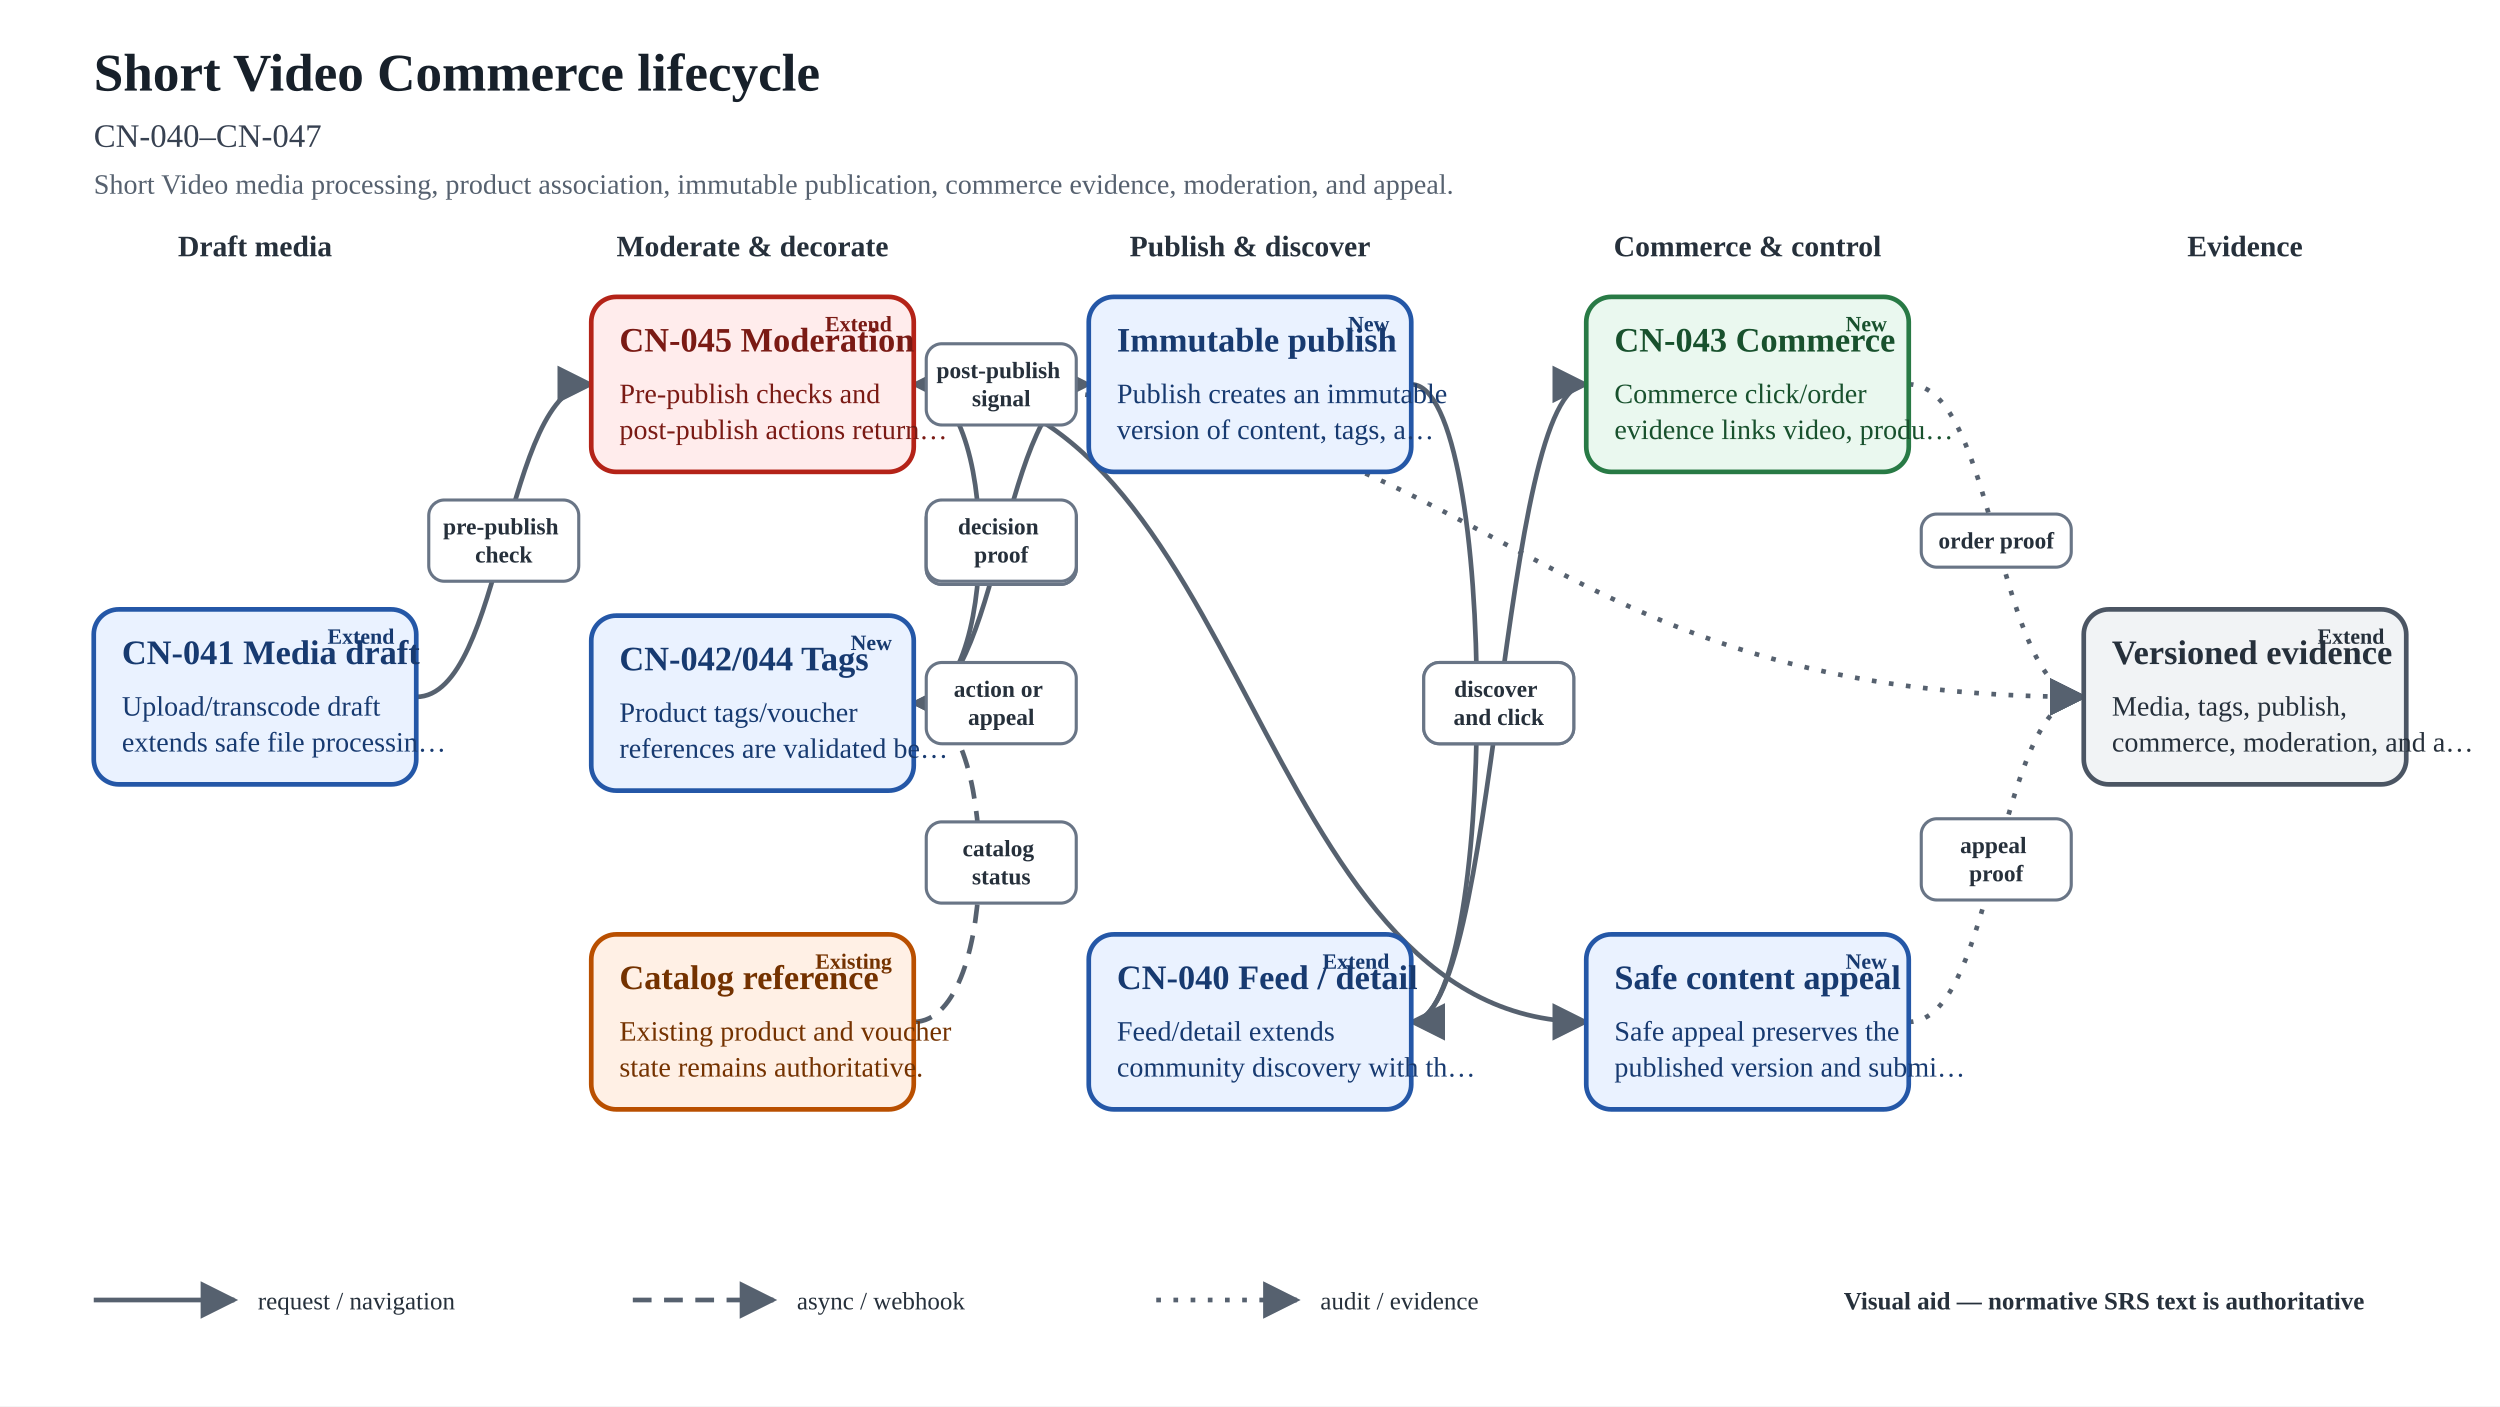
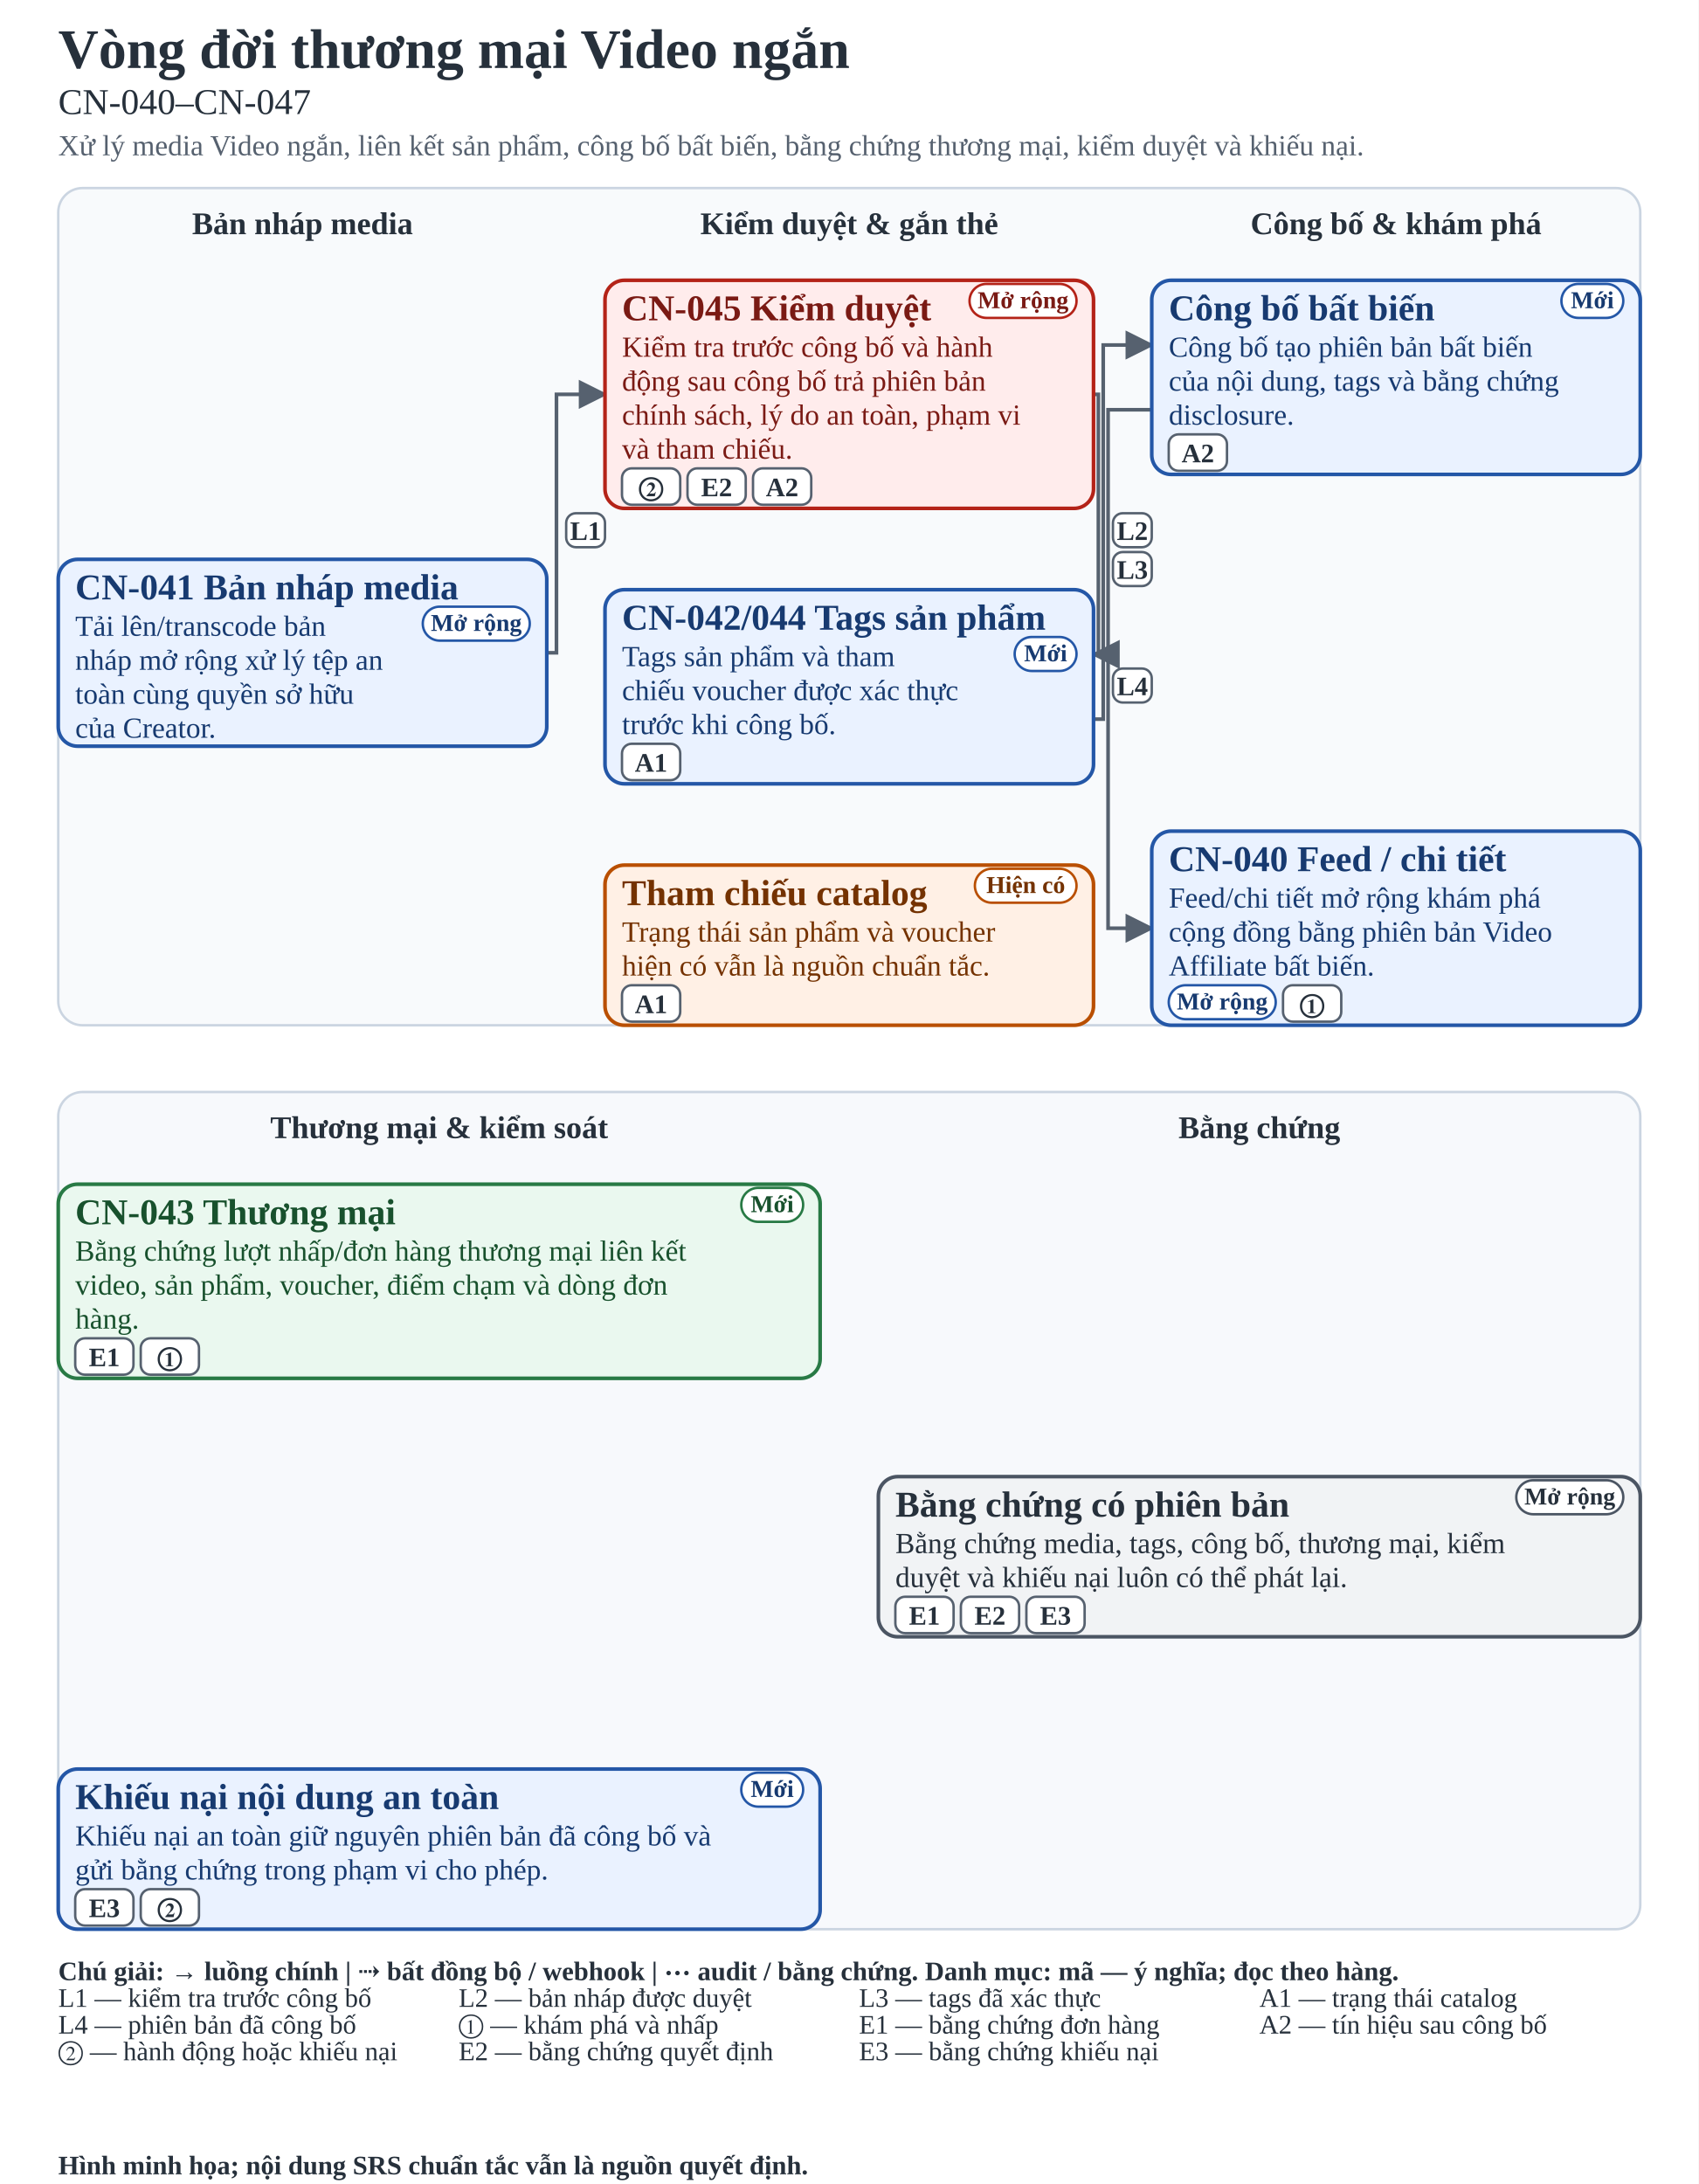
- <svg xmlns="http://www.w3.org/2000/svg" viewBox="0 0 1600 900" role="img" aria-labelledby="diagram-title diagram-desc">
+ <svg xmlns="http://www.w3.org/2000/svg" viewBox="0 0 1400 1800" role="img" aria-labelledby="diagram-title diagram-desc">
  <defs>
    <marker id="arrow" viewBox="0 0 10 10" refX="9" refY="5" markerWidth="8" markerHeight="8" orient="auto-start-reverse">
      <path d="M 0 0 L 10 5 L 0 10 z" fill="#56616F" />
    </marker>
  </defs>
-   <rect width="1600" height="900" fill="#FFFFFF" />
-   <text x="60" y="58" font-size="34" font-weight="800" fill="#17202A">Short Video Commerce lifecycle</text>
-   <text x="60" y="94" font-size="21" fill="#374151">CN-040–CN-047</text>
-   <text x="60" y="124" font-size="18" fill="#56616F">Short Video media processing, product association, immutable publication, commerce evidence, moderation, and appeal.</text>
-   <path data-edge-from="video-draft" data-edge-to="video-moderation" data-route="forward" d="M 266.4 446 C 322.4 446, 322.4 246, 378.4 246" fill="none" stroke="#56616F" stroke-width="3" marker-end="url(#arrow)" />
-   <path data-edge-from="video-moderation" data-edge-to="video-tags" data-route="same-column" d="M 584.8 246 C 640.8 246, 640.8 450, 584.8 450" fill="none" stroke="#56616F" stroke-width="3" marker-end="url(#arrow)" />
-   <path data-edge-from="video-tags" data-edge-to="video-publish" data-route="forward" d="M 584.8 450 C 640.8 450, 640.8 246, 696.8 246" fill="none" stroke="#56616F" stroke-width="3" marker-end="url(#arrow)" />
-   <path data-edge-from="catalog-reference" data-edge-to="video-tags" data-route="same-column" d="M 584.8 654 C 640.8 654, 640.8 450, 584.8 450" fill="none" stroke="#56616F" stroke-width="3" stroke-dasharray="12 8" marker-end="url(#arrow)" />
-   <path data-edge-from="video-publish" data-edge-to="video-feed" data-route="same-column" d="M 903.2 246 C 959.2 246, 959.2 654, 903.2 654" fill="none" stroke="#56616F" stroke-width="3" marker-end="url(#arrow)" />
-   <path data-edge-from="video-feed" data-edge-to="video-commerce" data-route="forward" d="M 903.2 654 C 959.2 654, 959.2 246, 1015.2 246" fill="none" stroke="#56616F" stroke-width="3" marker-end="url(#arrow)" />
-   <path data-edge-from="video-commerce" data-edge-to="video-evidence" data-route="forward" d="M 1221.6 246 C 1277.6 246, 1277.6 446, 1333.6 446" fill="none" stroke="#56616F" stroke-width="3" stroke-dasharray="3 8" marker-end="url(#arrow)" />
-   <path data-edge-from="video-publish" data-edge-to="video-moderation" data-route="back-adjacent" d="M 696.8 246 C 640.8 246, 640.8 246, 584.8 246" fill="none" stroke="#56616F" stroke-width="3" stroke-dasharray="12 8" marker-end="url(#arrow)" />
-   <path data-edge-from="video-moderation" data-edge-to="2-05-backend-remediation" data-route="forward" d="M 584.8 246 C 800 246, 800 654, 1015.2 654" fill="none" stroke="#56616F" stroke-width="3" marker-end="url(#arrow)" />
-   <path data-edge-from="video-moderation" data-edge-to="video-evidence" data-route="forward" d="M 584.8 246 C 959.2 246, 959.2 446, 1333.6 446" fill="none" stroke="#56616F" stroke-width="3" stroke-dasharray="3 8" marker-end="url(#arrow)" />
-   <path data-edge-from="2-05-backend-remediation" data-edge-to="video-evidence" data-route="forward" d="M 1221.6 654 C 1277.6 654, 1277.6 446, 1333.6 446" fill="none" stroke="#56616F" stroke-width="3" stroke-dasharray="3 8" marker-end="url(#arrow)" />
-   <text x="163.2" y="164" text-anchor="middle" font-size="19" font-weight="700" fill="#26303B">Draft media</text>
-   <g data-node-id="video-draft">
-     <rect x="60" y="390" width="206.4" height="112" rx="16" fill="#EAF2FF" stroke="#2457A7" stroke-width="3" />
-     <text x="78" y="425" font-size="22" font-weight="700" fill="#173A70">CN-041 Media draft</text>
-     <text x="78" y="458" font-size="18" fill="#173A70">
-       <tspan x="78" dy="0">Upload/transcode draft</tspan>
-       <tspan x="78" dy="23">extends safe file processin…</tspan>
-     </text>
-     <text x="252.4" y="412" text-anchor="end" font-size="14" font-weight="700" fill="#173A70">Extend</text>
-   </g>
-   <text x="481.6" y="164" text-anchor="middle" font-size="19" font-weight="700" fill="#26303B">Moderate &amp; decorate</text>
-   <g data-node-id="video-moderation">
-     <rect x="378.4" y="190" width="206.4" height="112" rx="16" fill="#FFECEC" stroke="#B42318" stroke-width="3" />
-     <text x="396.4" y="225" font-size="22" font-weight="700" fill="#7A1A14">CN-045 Moderation</text>
-     <text x="396.4" y="258" font-size="18" fill="#7A1A14">
-       <tspan x="396.4" dy="0">Pre-publish checks and</tspan>
-       <tspan x="396.4" dy="23">post-publish actions return…</tspan>
-     </text>
-     <text x="570.8" y="212" text-anchor="end" font-size="14" font-weight="700" fill="#7A1A14">Extend</text>
-   </g>
-   <g data-node-id="video-tags">
-     <rect x="378.4" y="394" width="206.4" height="112" rx="16" fill="#EAF2FF" stroke="#2457A7" stroke-width="3" />
-     <text x="396.4" y="429" font-size="22" font-weight="700" fill="#173A70">CN-042/044 Tags</text>
-     <text x="396.4" y="462" font-size="18" fill="#173A70">
-       <tspan x="396.4" dy="0">Product tags/voucher</tspan>
-       <tspan x="396.4" dy="23">references are validated be…</tspan>
-     </text>
-     <text x="570.8" y="416" text-anchor="end" font-size="14" font-weight="700" fill="#173A70">New</text>
-   </g>
-   <g data-node-id="catalog-reference">
-     <rect x="378.4" y="598" width="206.4" height="112" rx="16" fill="#FFF0E5" stroke="#B94F00" stroke-width="3" />
-     <text x="396.4" y="633" font-size="22" font-weight="700" fill="#743200">Catalog reference</text>
-     <text x="396.4" y="666" font-size="18" fill="#743200">
-       <tspan x="396.4" dy="0">Existing product and voucher</tspan>
-       <tspan x="396.4" dy="23">state remains authoritative.</tspan>
-     </text>
-     <text x="570.8" y="620" text-anchor="end" font-size="14" font-weight="700" fill="#743200">Existing</text>
-   </g>
-   <text x="800" y="164" text-anchor="middle" font-size="19" font-weight="700" fill="#26303B">Publish &amp; discover</text>
-   <g data-node-id="video-publish">
-     <rect x="696.8" y="190" width="206.4" height="112" rx="16" fill="#EAF2FF" stroke="#2457A7" stroke-width="3" />
-     <text x="714.8" y="225" font-size="22" font-weight="700" fill="#173A70">Immutable publish</text>
-     <text x="714.8" y="258" font-size="18" fill="#173A70">
-       <tspan x="714.8" dy="0">Publish creates an immutable</tspan>
-       <tspan x="714.8" dy="23">version of content, tags, a…</tspan>
-     </text>
-     <text x="889.2" y="212" text-anchor="end" font-size="14" font-weight="700" fill="#173A70">New</text>
-   </g>
-   <g data-node-id="video-feed">
-     <rect x="696.8" y="598" width="206.4" height="112" rx="16" fill="#EAF2FF" stroke="#2457A7" stroke-width="3" />
-     <text x="714.8" y="633" font-size="22" font-weight="700" fill="#173A70">CN-040 Feed / detail</text>
-     <text x="714.8" y="666" font-size="18" fill="#173A70">
-       <tspan x="714.8" dy="0">Feed/detail extends</tspan>
-       <tspan x="714.8" dy="23">community discovery with th…</tspan>
-     </text>
-     <text x="889.2" y="620" text-anchor="end" font-size="14" font-weight="700" fill="#173A70">Extend</text>
-   </g>
-   <text x="1118.4" y="164" text-anchor="middle" font-size="19" font-weight="700" fill="#26303B">Commerce &amp; control</text>
-   <g data-node-id="video-commerce">
-     <rect x="1015.2" y="190" width="206.4" height="112" rx="16" fill="#EAF8EF" stroke="#287A45" stroke-width="3" />
-     <text x="1033.2" y="225" font-size="22" font-weight="700" fill="#18512D">CN-043 Commerce</text>
-     <text x="1033.2" y="258" font-size="18" fill="#18512D">
-       <tspan x="1033.2" dy="0">Commerce click/order</tspan>
-       <tspan x="1033.2" dy="23">evidence links video, produ…</tspan>
-     </text>
-     <text x="1207.6" y="212" text-anchor="end" font-size="14" font-weight="700" fill="#18512D">New</text>
-   </g>
-   <g data-node-id="2-05-backend-remediation">
-     <rect x="1015.2" y="598" width="206.4" height="112" rx="16" fill="#EAF2FF" stroke="#2457A7" stroke-width="3" />
-     <text x="1033.2" y="633" font-size="22" font-weight="700" fill="#173A70">Safe content appeal</text>
-     <text x="1033.2" y="666" font-size="18" fill="#173A70">
-       <tspan x="1033.2" dy="0">Safe appeal preserves the</tspan>
-       <tspan x="1033.2" dy="23">published version and submi…</tspan>
-     </text>
-     <text x="1207.6" y="620" text-anchor="end" font-size="14" font-weight="700" fill="#173A70">New</text>
-   </g>
-   <text x="1436.8" y="164" text-anchor="middle" font-size="19" font-weight="700" fill="#26303B">Evidence</text>
-   <g data-node-id="video-evidence">
-     <rect x="1333.6" y="390" width="206.4" height="112" rx="16" fill="#F1F3F5" stroke="#4B5563" stroke-width="3" />
-     <text x="1351.6" y="425" font-size="22" font-weight="700" fill="#26303B">Versioned evidence</text>
-     <text x="1351.6" y="458" font-size="18" fill="#26303B">
-       <tspan x="1351.6" dy="0">Media, tags, publish,</tspan>
-       <tspan x="1351.6" dy="23">commerce, moderation, and a…</tspan>
-     </text>
-     <text x="1526" y="412" text-anchor="end" font-size="14" font-weight="700" fill="#26303B">Extend</text>
-   </g>
-   <g data-edge-label="true" data-edge-from="video-draft" data-edge-to="video-moderation">
-     <rect x="274.4" y="320" width="96" height="52" rx="10" fill="#FFFFFF" stroke="#697586" stroke-width="2" />
-     <text x="322.4" y="342" text-anchor="middle" font-size="15" font-weight="700" fill="#26303B">
-       <tspan x="322.4" dy="0">pre-publish</tspan>
-       <tspan x="322.4" dy="18">check</tspan>
-     </text>
-   </g>
-   <g data-edge-label="true" data-edge-from="video-moderation" data-edge-to="video-tags">
-     <rect x="592.8" y="322" width="96" height="52" rx="10" fill="#FFFFFF" stroke="#697586" stroke-width="2" />
-     <text x="640.8" y="344" text-anchor="middle" font-size="15" font-weight="700" fill="#26303B">
-       <tspan x="640.8" dy="0">approved</tspan>
-       <tspan x="640.8" dy="18">draft</tspan>
-     </text>
-   </g>
-   <g data-edge-label="true" data-edge-from="video-tags" data-edge-to="video-publish">
-     <rect x="592.8" y="322" width="96" height="52" rx="10" fill="#FFFFFF" stroke="#697586" stroke-width="2" />
-     <text x="640.8" y="344" text-anchor="middle" font-size="15" font-weight="700" fill="#26303B">
-       <tspan x="640.8" dy="0">validated</tspan>
-       <tspan x="640.8" dy="18">tags</tspan>
-     </text>
-   </g>
-   <g data-edge-label="true" data-edge-from="catalog-reference" data-edge-to="video-tags">
-     <rect x="592.8" y="526" width="96" height="52" rx="10" fill="#FFFFFF" stroke="#697586" stroke-width="2" />
-     <text x="640.8" y="548" text-anchor="middle" font-size="15" font-weight="700" fill="#26303B">
-       <tspan x="640.8" dy="0">catalog</tspan>
-       <tspan x="640.8" dy="18">status</tspan>
-     </text>
-   </g>
-   <g data-edge-label="true" data-edge-from="video-publish" data-edge-to="video-feed">
-     <rect x="911.2" y="424" width="96" height="52" rx="10" fill="#FFFFFF" stroke="#697586" stroke-width="2" />
-     <text x="959.2" y="446" text-anchor="middle" font-size="15" font-weight="700" fill="#26303B">
-       <tspan x="959.2" dy="0">published</tspan>
-       <tspan x="959.2" dy="18">version</tspan>
-     </text>
-   </g>
-   <g data-edge-label="true" data-edge-from="video-feed" data-edge-to="video-commerce">
-     <rect x="911.2" y="424" width="96" height="52" rx="10" fill="#FFFFFF" stroke="#697586" stroke-width="2" />
-     <text x="959.2" y="446" text-anchor="middle" font-size="15" font-weight="700" fill="#26303B">
-       <tspan x="959.2" dy="0">discover</tspan>
-       <tspan x="959.2" dy="18">and click</tspan>
-     </text>
-   </g>
-   <g data-edge-label="true" data-edge-from="video-commerce" data-edge-to="video-evidence">
-     <rect x="1229.6" y="329" width="96" height="34" rx="10" fill="#FFFFFF" stroke="#697586" stroke-width="2" />
-     <text x="1277.6" y="351" text-anchor="middle" font-size="15" font-weight="700" fill="#26303B">
-       <tspan x="1277.6" dy="0">order proof</tspan>
-     </text>
-   </g>
-   <g data-edge-label="true" data-edge-from="video-publish" data-edge-to="video-moderation">
-     <rect x="592.8" y="220" width="96" height="52" rx="10" fill="#FFFFFF" stroke="#697586" stroke-width="2" />
-     <text x="640.8" y="242" text-anchor="middle" font-size="15" font-weight="700" fill="#26303B">
-       <tspan x="640.8" dy="0">post-publish</tspan>
-       <tspan x="640.8" dy="18">signal</tspan>
-     </text>
-   </g>
-   <g data-edge-label="true" data-edge-from="video-moderation" data-edge-to="2-05-backend-remediation">
-     <rect x="592.8" y="424" width="96" height="52" rx="10" fill="#FFFFFF" stroke="#697586" stroke-width="2" />
-     <text x="640.8" y="446" text-anchor="middle" font-size="15" font-weight="700" fill="#26303B">
-       <tspan x="640.8" dy="0">action or</tspan>
-       <tspan x="640.8" dy="18">appeal</tspan>
-     </text>
-   </g>
-   <g data-edge-label="true" data-edge-from="video-moderation" data-edge-to="video-evidence">
-     <rect x="592.8" y="320" width="96" height="52" rx="10" fill="#FFFFFF" stroke="#697586" stroke-width="2" />
-     <text x="640.8" y="342" text-anchor="middle" font-size="15" font-weight="700" fill="#26303B">
-       <tspan x="640.8" dy="0">decision</tspan>
-       <tspan x="640.8" dy="18">proof</tspan>
-     </text>
-   </g>
-   <g data-edge-label="true" data-edge-from="2-05-backend-remediation" data-edge-to="video-evidence">
-     <rect x="1229.6" y="524" width="96" height="52" rx="10" fill="#FFFFFF" stroke="#697586" stroke-width="2" />
-     <text x="1277.6" y="546" text-anchor="middle" font-size="15" font-weight="700" fill="#26303B">
-       <tspan x="1277.6" dy="0">appeal</tspan>
-       <tspan x="1277.6" dy="18">proof</tspan>
-     </text>
-   </g>
-   <g transform="translate(60 820)" font-size="16" fill="#26303B">
-     <path d="M 0 12 H 90" stroke="#56616F" stroke-width="3" marker-end="url(#arrow)" />
-     <text x="105" y="18">request / navigation</text>
-     <path d="M 345 12 H 435" stroke="#56616F" stroke-width="3" stroke-dasharray="12 8" marker-end="url(#arrow)" />
-     <text x="450" y="18">async / webhook</text>
-     <path d="M 680 12 H 770" stroke="#56616F" stroke-width="3" stroke-dasharray="3 8" marker-end="url(#arrow)" />
-     <text x="785" y="18">audit / evidence</text>
-     <text x="1120" y="18" font-weight="700">Visual aid — normative SRS text is authoritative</text>
+   <rect width="1400" height="1800" fill="#FFFFFF" />
+   <text x="48" y="56" text-anchor="start" font-size="46" font-weight="800" fill="#26303B">Vòng đời thương mại Video ngắn</text>
+   <text x="48" y="94" text-anchor="start" font-size="30" fill="#26303B">CN-040–CN-047</text>
+   <text x="48" y="128" text-anchor="start" font-size="24" fill="#56616F">Xử lý media Video ngắn, liên kết sản phẩm, công bố bất biến, bằng chứng thương mại, kiểm duyệt và khiếu nại.</text>
+   <g data-band-index="0">
+     <rect x="48" y="155" width="1304" height="690" rx="20" fill="#F8FAFC" stroke="#CBD5E1" stroke-width="2" />
+   </g>
+   <g data-band-index="1">
+     <rect x="48" y="900" width="1304" height="690" rx="20" fill="#F7F9FC" stroke="#CBD5E1" stroke-width="2" />
+   </g>
+   <g data-column-index="0" data-column-band="0">
+     <text x="249.333" y="193" text-anchor="middle" font-size="26" font-weight="700" fill="#26303B">Bản nháp media</text>
+   </g>
+   <g data-column-index="1" data-column-band="0">
+     <text x="700" y="193" text-anchor="middle" font-size="26" font-weight="700" fill="#26303B">Kiểm duyệt &amp; gắn thẻ</text>
+   </g>
+   <g data-column-index="2" data-column-band="0">
+     <text x="1150.667" y="193" text-anchor="middle" font-size="26" font-weight="700" fill="#26303B">Công bố &amp; khám phá</text>
+   </g>
+   <g data-column-index="3" data-column-band="1">
+     <text x="362" y="938" text-anchor="middle" font-size="26" font-weight="700" fill="#26303B">Thương mại &amp; kiểm soát</text>
+   </g>
+   <g data-column-index="4" data-column-band="1">
+     <text x="1038" y="938" text-anchor="middle" font-size="26" font-weight="700" fill="#26303B">Bằng chứng</text>
+   </g>
+   <path data-edge-from="video-draft" data-edge-to="video-moderation" data-path-kind="forward-lane" data-edge-code="L1" data-lane="b0:g:0:1:1" d="M 450.667 538.01 H 458.667 V 325.01 H 498.667" fill="none" stroke="#56616F" stroke-width="3" marker-end="url(#arrow)" />
+   <path data-edge-from="video-moderation" data-edge-to="video-tags" data-path-kind="same-column-rail" data-edge-code="L2" data-lane="b0:g:1:2:1" d="M 901.333 325.02 H 905.333 V 539.353 H 901.333" fill="none" stroke="#56616F" stroke-width="3" marker-end="url(#arrow)" />
+   <path data-edge-from="video-tags" data-edge-to="video-publish" data-path-kind="forward-lane" data-edge-code="L3" data-lane="b0:g:1:2:2" d="M 901.333 592.697 H 909.333 V 284.363 H 949.333" fill="none" stroke="#56616F" stroke-width="3" marker-end="url(#arrow)" />
+   <path data-edge-from="video-publish" data-edge-to="video-feed" data-path-kind="same-column-rail" data-edge-code="L4" data-lane="b0:g:1:2:3" d="M 949.333 337.707 H 913.333 V 765.04 H 949.333" fill="none" stroke="#56616F" stroke-width="3" marker-end="url(#arrow)" />
+   <g data-node-id="video-draft" data-node-band="0" data-column-index="0">
+     <rect x="48" y="461" width="402.667" height="154" rx="16" fill="#EAF2FF" stroke="#2457A7" stroke-width="3" />
+     <text x="62" y="494" text-anchor="start" font-size="30" font-weight="700" fill="#173A70">CN-041 Bản nháp media</text>
+     <text x="62" y="524" text-anchor="start" font-size="24" fill="#173A70">
+       <tspan x="62" dy="0">Tải lên/transcode bản </tspan>
+       <tspan x="62" dy="28">nháp mở rộng xử lý tệp an </tspan>
+       <tspan x="62" dy="28">toàn cùng quyền sở hữu </tspan>
+       <tspan x="62" dy="28">của Creator.</tspan>
+     </text>
+     <g data-node-badge="video-draft">
+       <rect x="348.467" y="500" width="88.2" height="28" rx="14" fill="#FFFFFF" stroke="#2457A7" stroke-width="2" />
+       <text x="392.567" y="520" text-anchor="middle" font-size="20" font-weight="700" fill="#173A70">Mở rộng</text>
+     </g>
+   </g>
+   <g data-node-id="video-moderation" data-node-band="0" data-column-index="1">
+     <rect x="498.667" y="231" width="402.667" height="188" rx="16" fill="#FFECEC" stroke="#B42318" stroke-width="3" />
+     <text x="512.667" y="264" text-anchor="start" font-size="30" font-weight="700" fill="#7A1A14">CN-045 Kiểm duyệt</text>
+     <text x="512.667" y="294" text-anchor="start" font-size="24" fill="#7A1A14">
+       <tspan x="512.667" dy="0">Kiểm tra trước công bố và hành </tspan>
+       <tspan x="512.667" dy="28">động sau công bố trả phiên bản </tspan>
+       <tspan x="512.667" dy="28">chính sách, lý do an toàn, phạm vi </tspan>
+       <tspan x="512.667" dy="28">và tham chiếu.</tspan>
+     </text>
+     <g data-node-badge="video-moderation">
+       <rect x="799.133" y="234" width="88.2" height="28" rx="14" fill="#FFFFFF" stroke="#B42318" stroke-width="2" />
+       <text x="843.233" y="254" text-anchor="middle" font-size="20" font-weight="700" fill="#7A1A14">Mở rộng</text>
+     </g>
+   </g>
+   <g data-node-id="video-tags" data-node-band="0" data-column-index="1">
+     <rect x="498.667" y="486" width="402.667" height="160" rx="16" fill="#EAF2FF" stroke="#2457A7" stroke-width="3" />
+     <text x="512.667" y="519" text-anchor="start" font-size="30" font-weight="700" fill="#173A70">CN-042/044 Tags sản phẩm</text>
+     <text x="512.667" y="549" text-anchor="start" font-size="24" fill="#173A70">
+       <tspan x="512.667" dy="0">Tags sản phẩm và tham </tspan>
+       <tspan x="512.667" dy="28">chiếu voucher được xác thực </tspan>
+       <tspan x="512.667" dy="28">trước khi công bố.</tspan>
+     </text>
+     <g data-node-badge="video-tags">
+       <rect x="836.333" y="525" width="51" height="28" rx="14" fill="#FFFFFF" stroke="#2457A7" stroke-width="2" />
+       <text x="861.833" y="545" text-anchor="middle" font-size="20" font-weight="700" fill="#173A70">Mới</text>
+     </g>
+   </g>
+   <g data-node-id="catalog-reference" data-node-band="0" data-column-index="1">
+     <rect x="498.667" y="713" width="402.667" height="132" rx="16" fill="#FFF0E5" stroke="#B94F00" stroke-width="3" />
+     <text x="512.667" y="746" text-anchor="start" font-size="30" font-weight="700" fill="#743200">Tham chiếu catalog</text>
+     <text x="512.667" y="776" text-anchor="start" font-size="24" fill="#743200">
+       <tspan x="512.667" dy="0">Trạng thái sản phẩm và voucher </tspan>
+       <tspan x="512.667" dy="28">hiện có vẫn là nguồn chuẩn tắc.</tspan>
+     </text>
+     <g data-node-badge="catalog-reference">
+       <rect x="803.533" y="716" width="83.8" height="28" rx="14" fill="#FFFFFF" stroke="#B94F00" stroke-width="2" />
+       <text x="845.433" y="736" text-anchor="middle" font-size="20" font-weight="700" fill="#743200">Hiện có</text>
+     </g>
+   </g>
+   <g data-node-id="video-publish" data-node-band="0" data-column-index="2">
+     <rect x="949.333" y="231" width="402.667" height="160" rx="16" fill="#EAF2FF" stroke="#2457A7" stroke-width="3" />
+     <text x="963.333" y="264" text-anchor="start" font-size="30" font-weight="700" fill="#173A70">Công bố bất biến</text>
+     <text x="963.333" y="294" text-anchor="start" font-size="24" fill="#173A70">
+       <tspan x="963.333" dy="0">Công bố tạo phiên bản bất biến </tspan>
+       <tspan x="963.333" dy="28">của nội dung, tags và bằng chứng </tspan>
+       <tspan x="963.333" dy="28">disclosure.</tspan>
+     </text>
+     <g data-node-badge="video-publish">
+       <rect x="1287" y="234" width="51" height="28" rx="14" fill="#FFFFFF" stroke="#2457A7" stroke-width="2" />
+       <text x="1312.5" y="254" text-anchor="middle" font-size="20" font-weight="700" fill="#173A70">Mới</text>
+     </g>
+   </g>
+   <g data-node-id="video-feed" data-node-band="0" data-column-index="2">
+     <rect x="949.333" y="685" width="402.667" height="160" rx="16" fill="#EAF2FF" stroke="#2457A7" stroke-width="3" />
+     <text x="963.333" y="718" text-anchor="start" font-size="30" font-weight="700" fill="#173A70">CN-040 Feed / chi tiết</text>
+     <text x="963.333" y="748" text-anchor="start" font-size="24" fill="#173A70">
+       <tspan x="963.333" dy="0">Feed/chi tiết mở rộng khám phá </tspan>
+       <tspan x="963.333" dy="28">cộng đồng bằng phiên bản Video </tspan>
+       <tspan x="963.333" dy="28">Affiliate bất biến.</tspan>
+     </text>
+     <g data-node-badge="video-feed">
+       <rect x="963.333" y="812" width="88.2" height="28" rx="14" fill="#FFFFFF" stroke="#2457A7" stroke-width="2" />
+       <text x="1007.433" y="832" text-anchor="middle" font-size="20" font-weight="700" fill="#173A70">Mở rộng</text>
+     </g>
+   </g>
+   <g data-node-id="video-commerce" data-node-band="1" data-column-index="3">
+     <rect x="48" y="976" width="628" height="160" rx="16" fill="#EAF8EF" stroke="#287A45" stroke-width="3" />
+     <text x="62" y="1009" text-anchor="start" font-size="30" font-weight="700" fill="#18512D">CN-043 Thương mại</text>
+     <text x="62" y="1039" text-anchor="start" font-size="24" fill="#18512D">
+       <tspan x="62" dy="0">Bằng chứng lượt nhấp/đơn hàng thương mại liên kết </tspan>
+       <tspan x="62" dy="28">video, sản phẩm, voucher, điểm chạm và dòng đơn </tspan>
+       <tspan x="62" dy="28">hàng.</tspan>
+     </text>
+     <g data-node-badge="video-commerce">
+       <rect x="611" y="979" width="51" height="28" rx="14" fill="#FFFFFF" stroke="#287A45" stroke-width="2" />
+       <text x="636.5" y="999" text-anchor="middle" font-size="20" font-weight="700" fill="#18512D">Mới</text>
+     </g>
+   </g>
+   <g data-node-id="2-05-backend-remediation" data-node-band="1" data-column-index="3">
+     <rect x="48" y="1458" width="628" height="132" rx="16" fill="#EAF2FF" stroke="#2457A7" stroke-width="3" />
+     <text x="62" y="1491" text-anchor="start" font-size="30" font-weight="700" fill="#173A70">Khiếu nại nội dung an toàn</text>
+     <text x="62" y="1521" text-anchor="start" font-size="24" fill="#173A70">
+       <tspan x="62" dy="0">Khiếu nại an toàn giữ nguyên phiên bản đã công bố và </tspan>
+       <tspan x="62" dy="28">gửi bằng chứng trong phạm vi cho phép.</tspan>
+     </text>
+     <g data-node-badge="2-05-backend-remediation">
+       <rect x="611" y="1461" width="51" height="28" rx="14" fill="#FFFFFF" stroke="#2457A7" stroke-width="2" />
+       <text x="636.5" y="1481" text-anchor="middle" font-size="20" font-weight="700" fill="#173A70">Mới</text>
+     </g>
+   </g>
+   <g data-node-id="video-evidence" data-node-band="1" data-column-index="4">
+     <rect x="724" y="1217" width="628" height="132" rx="16" fill="#F1F3F5" stroke="#4B5563" stroke-width="3" />
+     <text x="738" y="1250" text-anchor="start" font-size="30" font-weight="700" fill="#26303B">Bằng chứng có phiên bản</text>
+     <text x="738" y="1280" text-anchor="start" font-size="24" fill="#26303B">
+       <tspan x="738" dy="0">Bằng chứng media, tags, công bố, thương mại, kiểm </tspan>
+       <tspan x="738" dy="28">duyệt và khiếu nại luôn có thể phát lại.</tspan>
+     </text>
+     <g data-node-badge="video-evidence">
+       <rect x="1249.8" y="1220" width="88.2" height="28" rx="14" fill="#FFFFFF" stroke="#4B5563" stroke-width="2" />
+       <text x="1293.9" y="1240" text-anchor="middle" font-size="20" font-weight="700" fill="#26303B">Mở rộng</text>
+     </g>
+   </g>
+   <g data-path-marker="true" data-edge-code="L1" data-edge-from="video-draft" data-edge-to="video-moderation">
+     <rect x="466.667" y="423" width="32" height="28" rx="8" fill="#FFFFFF" stroke="#56616F" stroke-width="2" />
+     <text x="482.667" y="445" text-anchor="middle" font-size="22" font-weight="700" fill="#26303B">L1</text>
+   </g>
+   <g data-path-marker="true" data-edge-code="L2" data-edge-from="video-moderation" data-edge-to="video-tags">
+     <rect x="917.333" y="423" width="32" height="28" rx="8" fill="#FFFFFF" stroke="#56616F" stroke-width="2" />
+     <text x="933.333" y="445" text-anchor="middle" font-size="22" font-weight="700" fill="#26303B">L2</text>
+   </g>
+   <g data-path-marker="true" data-edge-code="L3" data-edge-from="video-tags" data-edge-to="video-publish">
+     <rect x="917.333" y="455" width="32" height="28" rx="8" fill="#FFFFFF" stroke="#56616F" stroke-width="2" />
+     <text x="933.333" y="477" text-anchor="middle" font-size="22" font-weight="700" fill="#26303B">L3</text>
+   </g>
+   <g data-path-marker="true" data-edge-code="L4" data-edge-from="video-publish" data-edge-to="video-feed">
+     <rect x="917.333" y="551" width="32" height="28" rx="8" fill="#FFFFFF" stroke="#56616F" stroke-width="2" />
+     <text x="933.333" y="573" text-anchor="middle" font-size="22" font-weight="700" fill="#26303B">L4</text>
+   </g>
+   <g data-reference-kind="async" data-reference-code="A1" data-reference-role="source" data-reference-node-id="catalog-reference">
+     <rect x="512.667" y="812" width="48" height="30" rx="8" fill="#FFFFFF" stroke="#56616F" stroke-width="2" />
+     <text x="536.667" y="835" text-anchor="middle" font-size="22" font-weight="700" fill="#26303B">A1</text>
+   </g>
+   <g data-reference-kind="async" data-reference-code="A1" data-reference-role="target" data-reference-node-id="video-tags">
+     <rect x="512.667" y="613" width="48" height="30" rx="8" fill="#FFFFFF" stroke="#56616F" stroke-width="2" />
+     <text x="536.667" y="636" text-anchor="middle" font-size="22" font-weight="700" fill="#26303B">A1</text>
+   </g>
+   <g data-reference-kind="handoff" data-reference-code="①" data-reference-role="source" data-reference-node-id="video-feed">
+     <rect x="1057.533" y="812" width="48" height="30" rx="8" fill="#FFFFFF" stroke="#56616F" stroke-width="2" />
+     <text x="1081.533" y="835" text-anchor="middle" font-size="22" font-weight="700" fill="#26303B">①</text>
+   </g>
+   <g data-reference-kind="handoff" data-reference-code="①" data-reference-role="target" data-reference-node-id="video-commerce">
+     <rect x="116" y="1103" width="48" height="30" rx="8" fill="#FFFFFF" stroke="#56616F" stroke-width="2" />
+     <text x="140" y="1126" text-anchor="middle" font-size="22" font-weight="700" fill="#26303B">①</text>
+   </g>
+   <g data-reference-kind="evidence" data-reference-code="E1" data-reference-role="source" data-reference-node-id="video-commerce">
+     <rect x="62" y="1103" width="48" height="30" rx="8" fill="#FFFFFF" stroke="#56616F" stroke-width="2" />
+     <text x="86" y="1126" text-anchor="middle" font-size="22" font-weight="700" fill="#26303B">E1</text>
+   </g>
+   <g data-reference-kind="evidence" data-reference-code="E1" data-reference-role="target" data-reference-node-id="video-evidence">
+     <rect x="738" y="1316" width="48" height="30" rx="8" fill="#FFFFFF" stroke="#56616F" stroke-width="2" />
+     <text x="762" y="1339" text-anchor="middle" font-size="22" font-weight="700" fill="#26303B">E1</text>
+   </g>
+   <g data-reference-kind="async" data-reference-code="A2" data-reference-role="source" data-reference-node-id="video-publish">
+     <rect x="963.333" y="358" width="48" height="30" rx="8" fill="#FFFFFF" stroke="#56616F" stroke-width="2" />
+     <text x="987.333" y="381" text-anchor="middle" font-size="22" font-weight="700" fill="#26303B">A2</text>
+   </g>
+   <g data-reference-kind="async" data-reference-code="A2" data-reference-role="target" data-reference-node-id="video-moderation">
+     <rect x="620.667" y="386" width="48" height="30" rx="8" fill="#FFFFFF" stroke="#56616F" stroke-width="2" />
+     <text x="644.667" y="409" text-anchor="middle" font-size="22" font-weight="700" fill="#26303B">A2</text>
+   </g>
+   <g data-reference-kind="handoff" data-reference-code="②" data-reference-role="source" data-reference-node-id="video-moderation">
+     <rect x="512.667" y="386" width="48" height="30" rx="8" fill="#FFFFFF" stroke="#56616F" stroke-width="2" />
+     <text x="536.667" y="409" text-anchor="middle" font-size="22" font-weight="700" fill="#26303B">②</text>
+   </g>
+   <g data-reference-kind="handoff" data-reference-code="②" data-reference-role="target" data-reference-node-id="2-05-backend-remediation">
+     <rect x="116" y="1557" width="48" height="30" rx="8" fill="#FFFFFF" stroke="#56616F" stroke-width="2" />
+     <text x="140" y="1580" text-anchor="middle" font-size="22" font-weight="700" fill="#26303B">②</text>
+   </g>
+   <g data-reference-kind="evidence" data-reference-code="E2" data-reference-role="source" data-reference-node-id="video-moderation">
+     <rect x="566.667" y="386" width="48" height="30" rx="8" fill="#FFFFFF" stroke="#56616F" stroke-width="2" />
+     <text x="590.667" y="409" text-anchor="middle" font-size="22" font-weight="700" fill="#26303B">E2</text>
+   </g>
+   <g data-reference-kind="evidence" data-reference-code="E2" data-reference-role="target" data-reference-node-id="video-evidence">
+     <rect x="792" y="1316" width="48" height="30" rx="8" fill="#FFFFFF" stroke="#56616F" stroke-width="2" />
+     <text x="816" y="1339" text-anchor="middle" font-size="22" font-weight="700" fill="#26303B">E2</text>
+   </g>
+   <g data-reference-kind="evidence" data-reference-code="E3" data-reference-role="source" data-reference-node-id="2-05-backend-remediation">
+     <rect x="62" y="1557" width="48" height="30" rx="8" fill="#FFFFFF" stroke="#56616F" stroke-width="2" />
+     <text x="86" y="1580" text-anchor="middle" font-size="22" font-weight="700" fill="#26303B">E3</text>
+   </g>
+   <g data-reference-kind="evidence" data-reference-code="E3" data-reference-role="target" data-reference-node-id="video-evidence">
+     <rect x="846" y="1316" width="48" height="30" rx="8" fill="#FFFFFF" stroke="#56616F" stroke-width="2" />
+     <text x="870" y="1339" text-anchor="middle" font-size="22" font-weight="700" fill="#26303B">E3</text>
+   </g>
+   <g data-footer="true">
+     <text x="48" y="1632" text-anchor="start" font-size="22" font-weight="700" fill="#26303B">Chú giải: → luồng chính | ⇢ bất đồng bộ / webhook | ⋯ audit / bằng chứng. Danh mục: mã — ý nghĩa; đọc theo hàng.</text>
+     <g data-edge-directory-code="L1" data-edge-from="video-draft" data-edge-to="video-moderation">
+       <text x="48" y="1654" text-anchor="start" font-size="22" fill="#26303B">L1 — kiểm tra trước công bố</text>
+     </g>
+     <g data-edge-directory-code="L2" data-edge-from="video-moderation" data-edge-to="video-tags">
+       <text x="378" y="1654" text-anchor="start" font-size="22" fill="#26303B">L2 — bản nháp được duyệt</text>
+     </g>
+     <g data-edge-directory-code="L3" data-edge-from="video-tags" data-edge-to="video-publish">
+       <text x="708" y="1654" text-anchor="start" font-size="22" fill="#26303B">L3 — tags đã xác thực</text>
+     </g>
+     <g data-edge-directory-code="A1" data-edge-from="catalog-reference" data-edge-to="video-tags">
+       <text x="1038" y="1654" text-anchor="start" font-size="22" fill="#26303B">A1 — trạng thái catalog</text>
+     </g>
+     <g data-edge-directory-code="L4" data-edge-from="video-publish" data-edge-to="video-feed">
+       <text x="48" y="1676" text-anchor="start" font-size="22" fill="#26303B">L4 — phiên bản đã công bố</text>
+     </g>
+     <g data-edge-directory-code="①" data-edge-from="video-feed" data-edge-to="video-commerce">
+       <text x="378" y="1676" text-anchor="start" font-size="22" fill="#26303B">① — khám phá và nhấp</text>
+     </g>
+     <g data-edge-directory-code="E1" data-edge-from="video-commerce" data-edge-to="video-evidence">
+       <text x="708" y="1676" text-anchor="start" font-size="22" fill="#26303B">E1 — bằng chứng đơn hàng</text>
+     </g>
+     <g data-edge-directory-code="A2" data-edge-from="video-publish" data-edge-to="video-moderation">
+       <text x="1038" y="1676" text-anchor="start" font-size="22" fill="#26303B">A2 — tín hiệu sau công bố</text>
+     </g>
+     <g data-edge-directory-code="②" data-edge-from="video-moderation" data-edge-to="2-05-backend-remediation">
+       <text x="48" y="1698" text-anchor="start" font-size="22" fill="#26303B">② — hành động hoặc khiếu nại</text>
+     </g>
+     <g data-edge-directory-code="E2" data-edge-from="video-moderation" data-edge-to="video-evidence">
+       <text x="378" y="1698" text-anchor="start" font-size="22" fill="#26303B">E2 — bằng chứng quyết định</text>
+     </g>
+     <g data-edge-directory-code="E3" data-edge-from="2-05-backend-remediation" data-edge-to="video-evidence">
+       <text x="708" y="1698" text-anchor="start" font-size="22" fill="#26303B">E3 — bằng chứng khiếu nại</text>
+     </g>
+     <text x="48" y="1792" text-anchor="start" font-size="22" font-weight="700" fill="#26303B">Hình minh họa; nội dung SRS chuẩn tắc vẫn là nguồn quyết định.</text>
  </g>
</svg>
